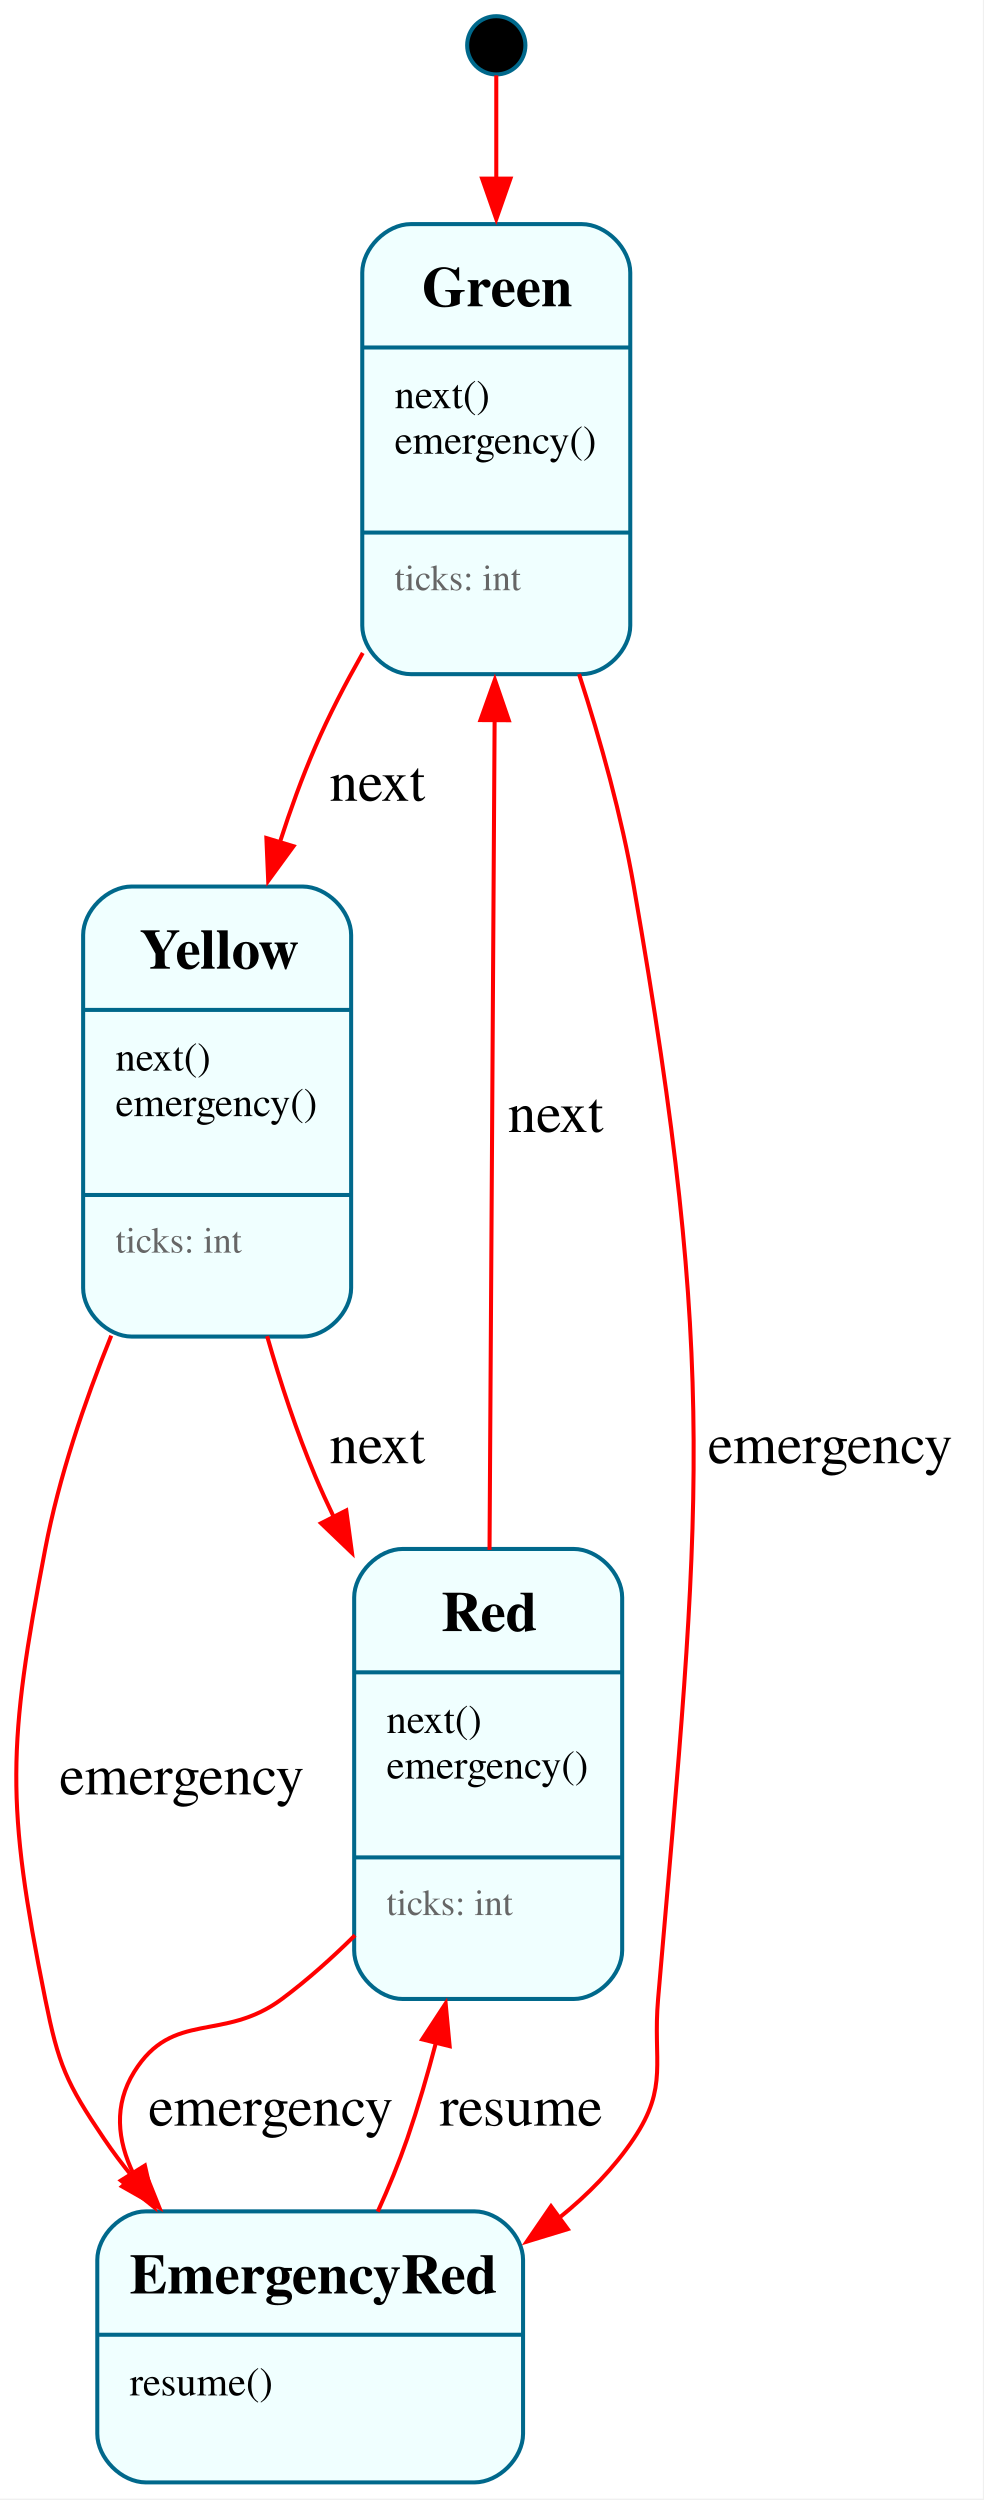
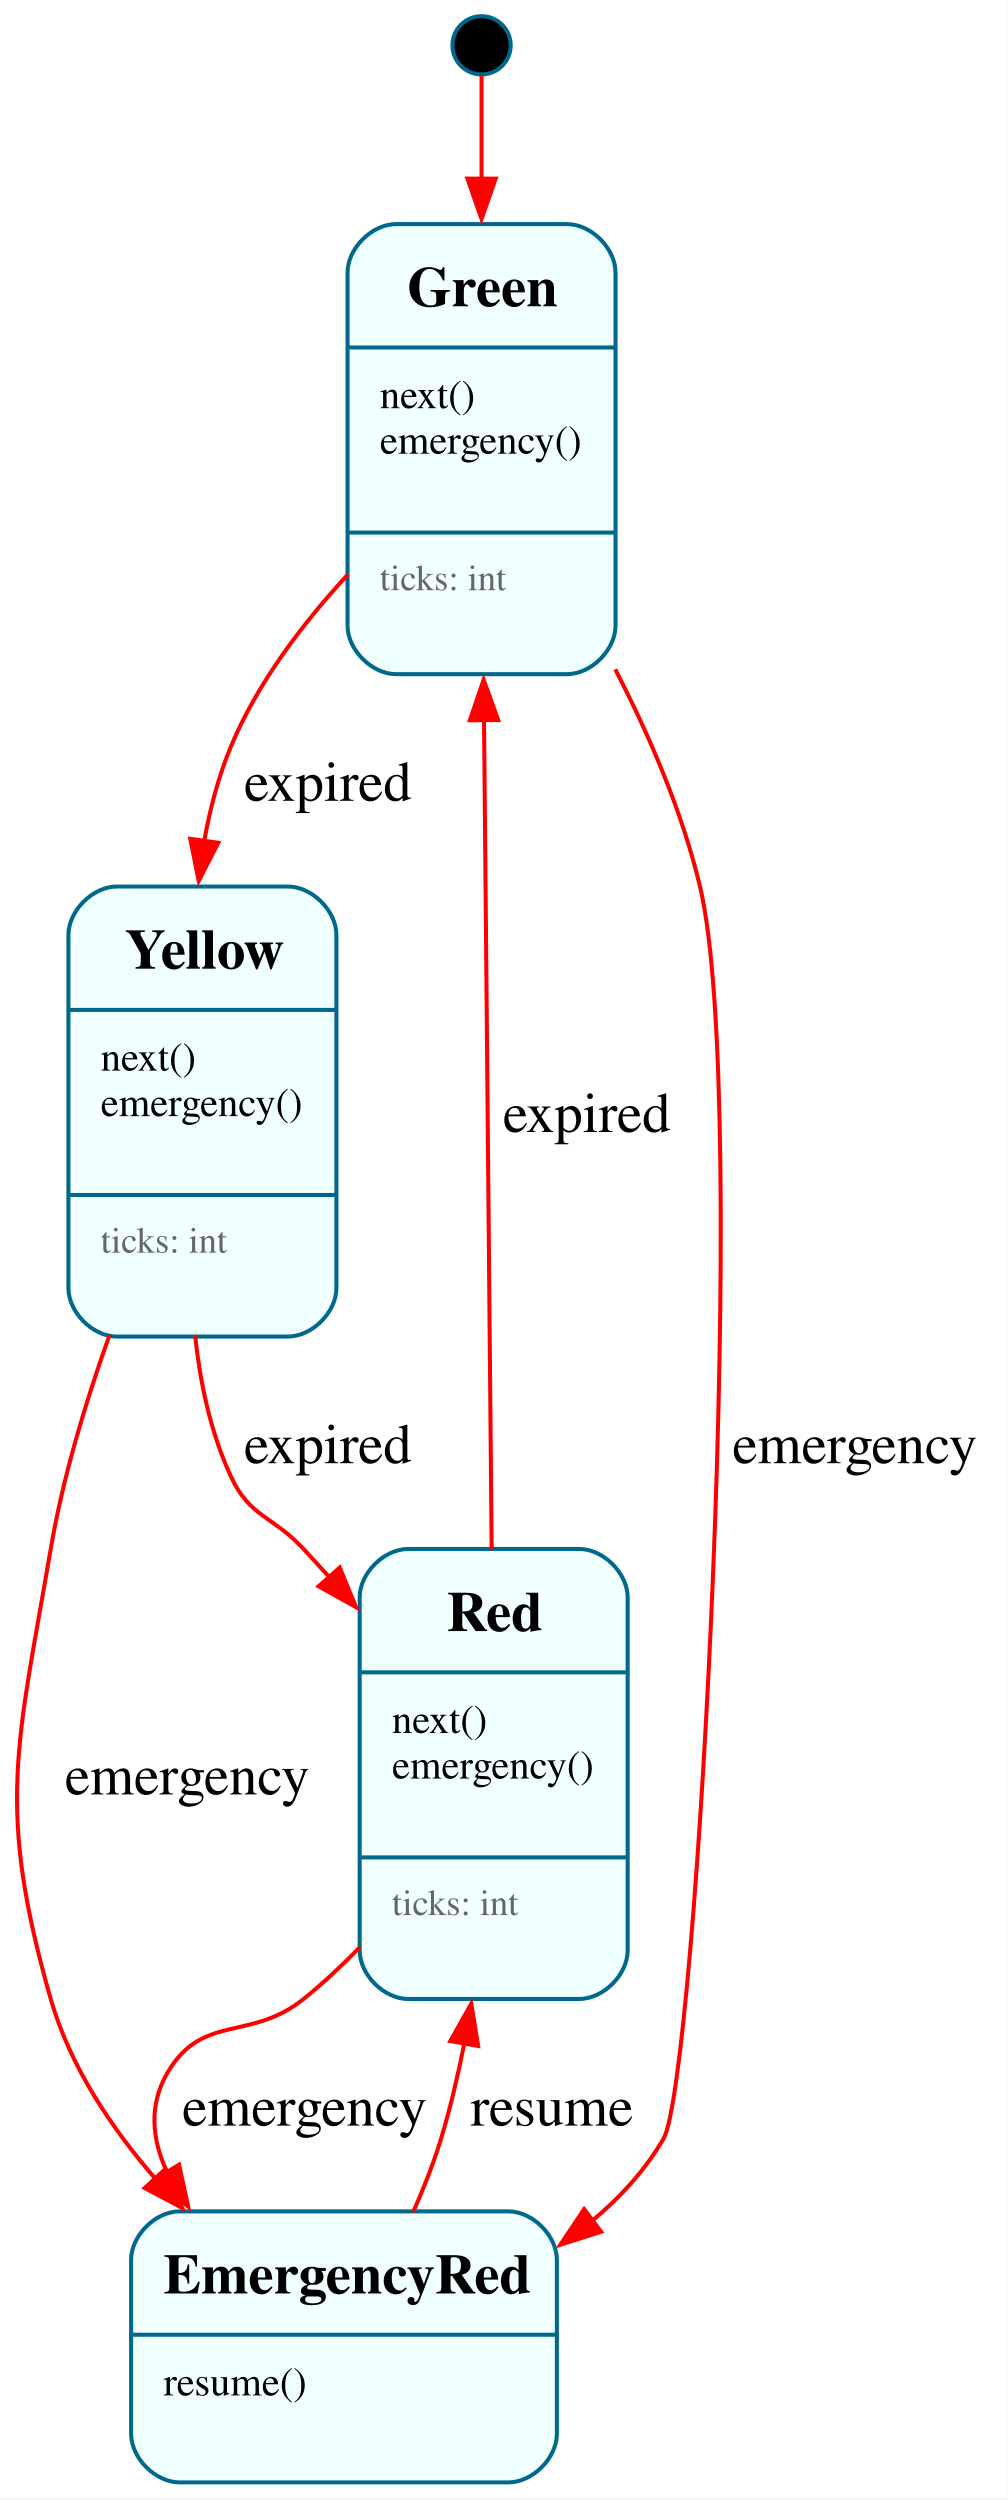
- <svg xmlns="http://www.w3.org/2000/svg" width="243pt" height="618pt" viewBox="0.00 0.00 243.00 618.00">
+ <svg xmlns="http://www.w3.org/2000/svg" width="249pt" height="618pt" viewBox="0.00 0.00 249.00 618.00">
  <g id="graph0" class="graph" transform="scale(1 1) rotate(0) translate(4 613.65)">
-     <polygon fill="white" stroke="none" points="-4,4 -4,-613.65 238.97,-613.65 238.97,4 -4,4" />
+     <polygon fill="white" stroke="none" points="-4,4 -4,-613.65 245.06,-613.65 245.06,4 -4,4" />
    <g id="node1" class="node">
-       <ellipse fill="black" stroke="#00688b" cx="118.68" cy="-602.45" rx="7.2" ry="7.2" />
+       <ellipse fill="black" stroke="#00688b" cx="115.04" cy="-602.45" rx="7.2" ry="7.2" />
    </g>
    <g id="node2" class="node">
-       <path fill="azure" stroke="none" d="M139.8,-558.25C139.8,-558.25 97.55,-558.25 97.55,-558.25 91.55,-558.25 85.55,-552.25 85.55,-546.25 85.55,-546.25 85.55,-459 85.55,-459 85.55,-453 91.55,-447 97.55,-447 97.55,-447 139.8,-447 139.8,-447 145.8,-447 151.8,-453 151.8,-459 151.8,-459 151.8,-546.25 151.8,-546.25 151.8,-552.25 145.8,-558.25 139.8,-558.25" />
-       <text xml:space="preserve" text-anchor="start" x="100.3" y="-537.95" font-family="Times,serif" font-weight="bold" font-size="14.00">Green</text>
-       <text xml:space="preserve" text-anchor="start" x="93.55" y="-512.75" font-family="Times,serif" font-size="10.00">next()</text>
-       <text xml:space="preserve" text-anchor="start" x="93.55" y="-501.5" font-family="Times,serif" font-size="10.00">emergency()</text>
-       <text xml:space="preserve" text-anchor="start" x="105.18" y="-490.25" font-family="Times,serif" font-size="10.00">            </text>
-       <text xml:space="preserve" text-anchor="start" x="93.55" y="-467.75" font-family="Times,serif" font-size="9.00" fill="#666666">ticks: int</text>
-       <text xml:space="preserve" text-anchor="start" x="95.05" y="-457.25" font-family="Times,serif" font-size="9.00" fill="#666666">            </text>
-       <polygon fill="#00688b" stroke="#00688b" points="85.55,-527.75 85.55,-527.75 151.8,-527.75 151.8,-527.75 85.55,-527.75" />
-       <polygon fill="#00688b" stroke="#00688b" points="85.55,-482 85.55,-482 151.8,-482 151.8,-482 85.55,-482" />
-       <path fill="none" stroke="#00688b" d="M97.55,-447C97.55,-447 139.8,-447 139.8,-447 145.8,-447 151.8,-453 151.8,-459 151.8,-459 151.8,-546.25 151.8,-546.25 151.8,-552.25 145.8,-558.25 139.8,-558.25 139.8,-558.25 97.55,-558.25 97.55,-558.25 91.55,-558.25 85.55,-552.25 85.55,-546.25 85.55,-546.25 85.55,-459 85.55,-459 85.55,-453 91.55,-447 97.55,-447" />
+       <path fill="azure" stroke="none" d="M136.16,-558.25C136.16,-558.25 93.91,-558.25 93.91,-558.25 87.91,-558.25 81.91,-552.25 81.91,-546.25 81.91,-546.25 81.91,-459 81.91,-459 81.91,-453 87.91,-447 93.91,-447 93.91,-447 136.16,-447 136.16,-447 142.16,-447 148.16,-453 148.16,-459 148.16,-459 148.16,-546.25 148.16,-546.25 148.16,-552.25 142.16,-558.25 136.16,-558.25" />
+       <text xml:space="preserve" text-anchor="start" x="96.66" y="-537.95" font-family="Times,serif" font-weight="bold" font-size="14.00">Green</text>
+       <text xml:space="preserve" text-anchor="start" x="89.91" y="-512.75" font-family="Times,serif" font-size="10.00">next()</text>
+       <text xml:space="preserve" text-anchor="start" x="89.91" y="-501.5" font-family="Times,serif" font-size="10.00">emergency()</text>
+       <text xml:space="preserve" text-anchor="start" x="101.54" y="-490.25" font-family="Times,serif" font-size="10.00">            </text>
+       <text xml:space="preserve" text-anchor="start" x="89.91" y="-467.75" font-family="Times,serif" font-size="9.00" fill="#666666">ticks: int</text>
+       <text xml:space="preserve" text-anchor="start" x="91.41" y="-457.25" font-family="Times,serif" font-size="9.00" fill="#666666">            </text>
+       <polygon fill="#00688b" stroke="#00688b" points="81.91,-527.75 81.91,-527.75 148.16,-527.75 148.16,-527.75 81.91,-527.75" />
+       <polygon fill="#00688b" stroke="#00688b" points="81.91,-482 81.91,-482 148.16,-482 148.16,-482 81.91,-482" />
+       <path fill="none" stroke="#00688b" d="M93.91,-447C93.91,-447 136.16,-447 136.16,-447 142.16,-447 148.16,-453 148.16,-459 148.16,-459 148.16,-546.25 148.16,-546.25 148.16,-552.25 142.16,-558.25 136.16,-558.25 136.16,-558.25 93.91,-558.25 93.91,-558.25 87.91,-558.25 81.91,-552.25 81.91,-546.25 81.91,-546.25 81.91,-459 81.91,-459 81.91,-453 87.91,-447 93.91,-447" />
    </g>
    <g id="edge1" class="edge">
-       <path fill="none" stroke="red" d="M118.68,-595.03C118.68,-589.16 118.68,-579.81 118.68,-569.29" />
-       <polygon fill="red" stroke="red" points="122.18,-569.5 118.68,-559.5 115.18,-569.5 122.18,-569.5" />
+       <path fill="none" stroke="red" d="M115.04,-595.03C115.04,-589.16 115.04,-579.81 115.04,-569.29" />
+       <polygon fill="red" stroke="red" points="118.54,-569.5 115.04,-559.5 111.54,-569.5 118.54,-569.5" />
    </g>
    <g id="node3" class="node">
-       <path fill="azure" stroke="none" d="M70.8,-394.5C70.8,-394.5 28.55,-394.5 28.55,-394.5 22.55,-394.5 16.55,-388.5 16.55,-382.5 16.55,-382.5 16.55,-295.25 16.55,-295.25 16.55,-289.25 22.55,-283.25 28.55,-283.25 28.55,-283.25 70.8,-283.25 70.8,-283.25 76.8,-283.25 82.8,-289.25 82.8,-295.25 82.8,-295.25 82.8,-382.5 82.8,-382.5 82.8,-388.5 76.8,-394.5 70.8,-394.5" />
-       <text xml:space="preserve" text-anchor="start" x="30.55" y="-374.2" font-family="Times,serif" font-weight="bold" font-size="14.00">Yellow</text>
-       <text xml:space="preserve" text-anchor="start" x="24.55" y="-349" font-family="Times,serif" font-size="10.00">next()</text>
-       <text xml:space="preserve" text-anchor="start" x="24.55" y="-337.75" font-family="Times,serif" font-size="10.00">emergency()</text>
-       <text xml:space="preserve" text-anchor="start" x="36.18" y="-326.5" font-family="Times,serif" font-size="10.00">            </text>
-       <text xml:space="preserve" text-anchor="start" x="24.55" y="-304" font-family="Times,serif" font-size="9.00" fill="#666666">ticks: int</text>
-       <text xml:space="preserve" text-anchor="start" x="26.05" y="-293.5" font-family="Times,serif" font-size="9.00" fill="#666666">            </text>
-       <polygon fill="#00688b" stroke="#00688b" points="16.55,-364 16.55,-364 82.8,-364 82.8,-364 16.55,-364" />
-       <polygon fill="#00688b" stroke="#00688b" points="16.55,-318.25 16.55,-318.25 82.8,-318.25 82.8,-318.25 16.55,-318.25" />
-       <path fill="none" stroke="#00688b" d="M28.55,-283.25C28.55,-283.25 70.8,-283.25 70.8,-283.25 76.8,-283.25 82.8,-289.25 82.8,-295.25 82.8,-295.25 82.8,-382.5 82.8,-382.5 82.8,-388.5 76.8,-394.5 70.8,-394.5 70.8,-394.5 28.55,-394.5 28.55,-394.5 22.55,-394.5 16.55,-388.5 16.55,-382.5 16.55,-382.5 16.55,-295.25 16.55,-295.25 16.55,-289.25 22.55,-283.25 28.55,-283.25" />
+       <path fill="azure" stroke="none" d="M67.16,-394.5C67.16,-394.5 24.91,-394.5 24.91,-394.5 18.91,-394.5 12.91,-388.5 12.91,-382.5 12.91,-382.5 12.91,-295.25 12.91,-295.25 12.91,-289.25 18.91,-283.25 24.91,-283.25 24.91,-283.25 67.16,-283.25 67.16,-283.25 73.16,-283.25 79.16,-289.25 79.16,-295.25 79.16,-295.25 79.16,-382.5 79.16,-382.5 79.16,-388.5 73.16,-394.5 67.16,-394.5" />
+       <text xml:space="preserve" text-anchor="start" x="26.91" y="-374.2" font-family="Times,serif" font-weight="bold" font-size="14.00">Yellow</text>
+       <text xml:space="preserve" text-anchor="start" x="20.91" y="-349" font-family="Times,serif" font-size="10.00">next()</text>
+       <text xml:space="preserve" text-anchor="start" x="20.91" y="-337.75" font-family="Times,serif" font-size="10.00">emergency()</text>
+       <text xml:space="preserve" text-anchor="start" x="32.54" y="-326.5" font-family="Times,serif" font-size="10.00">            </text>
+       <text xml:space="preserve" text-anchor="start" x="20.91" y="-304" font-family="Times,serif" font-size="9.00" fill="#666666">ticks: int</text>
+       <text xml:space="preserve" text-anchor="start" x="22.41" y="-293.5" font-family="Times,serif" font-size="9.00" fill="#666666">            </text>
+       <polygon fill="#00688b" stroke="#00688b" points="12.91,-364 12.91,-364 79.16,-364 79.16,-364 12.91,-364" />
+       <polygon fill="#00688b" stroke="#00688b" points="12.91,-318.25 12.91,-318.25 79.16,-318.25 79.16,-318.25 12.91,-318.25" />
+       <path fill="none" stroke="#00688b" d="M24.91,-283.25C24.91,-283.25 67.16,-283.25 67.16,-283.25 73.16,-283.25 79.16,-289.25 79.16,-295.25 79.16,-295.25 79.16,-382.5 79.16,-382.5 79.16,-388.5 73.16,-394.5 67.16,-394.5 67.16,-394.5 24.91,-394.5 24.91,-394.5 18.91,-394.5 12.91,-388.5 12.91,-382.5 12.91,-382.5 12.91,-295.25 12.91,-295.25 12.91,-289.25 18.91,-283.25 24.91,-283.25" />
    </g>
    <g id="edge2" class="edge">
-       <path fill="none" stroke="red" d="M85.68,-452.24C81.36,-444.64 77.28,-436.75 73.93,-429 70.68,-421.51 67.77,-413.48 65.18,-405.42" />
-       <polygon fill="red" stroke="red" points="68.55,-404.46 62.3,-395.9 61.85,-406.49 68.55,-404.46" />
-       <text xml:space="preserve" text-anchor="middle" x="89.3" y="-415.7" font-family="Times,serif" font-size="14.00"> next </text>
+       <path fill="none" stroke="red" d="M82.07,-471.72C70.88,-459.61 59.57,-444.78 53.04,-429 50.01,-421.69 47.91,-413.76 46.49,-405.74" />
+       <polygon fill="red" stroke="red" points="49.97,-405.32 45.12,-395.9 43.04,-406.29 49.97,-405.32" />
+       <text xml:space="preserve" text-anchor="middle" x="77.04" y="-415.7" font-family="Times,serif" font-size="14.00"> expired </text>
    </g>
    <g id="node5" class="node">
-       <path fill="azure" stroke="none" d="M113.3,-67C113.3,-67 32.05,-67 32.05,-67 26.05,-67 20.05,-61 20.05,-55 20.05,-55 20.05,-12 20.05,-12 20.05,-6 26.05,0 32.05,0 32.05,0 113.3,0 113.3,0 119.3,0 125.3,-6 125.3,-12 125.3,-12 125.3,-55 125.3,-55 125.3,-61 119.3,-67 113.3,-67" />
-       <text xml:space="preserve" text-anchor="start" x="28.05" y="-46.7" font-family="Times,serif" font-weight="bold" font-size="14.00">EmergencyRed</text>
-       <text xml:space="preserve" text-anchor="start" x="28.05" y="-21.5" font-family="Times,serif" font-size="10.00">resume()</text>
-       <text xml:space="preserve" text-anchor="start" x="31.8" y="-10.25" font-family="Times,serif" font-size="10.00">            </text>
-       <polygon fill="#00688b" stroke="#00688b" points="20.05,-36.5 20.05,-36.5 125.3,-36.5 125.3,-36.5 20.05,-36.5" />
-       <path fill="none" stroke="#00688b" d="M32.05,0C32.05,0 113.3,0 113.3,0 119.3,0 125.3,-6 125.3,-12 125.3,-12 125.3,-55 125.3,-55 125.3,-61 119.3,-67 113.3,-67 113.3,-67 32.05,-67 32.05,-67 26.05,-67 20.05,-61 20.05,-55 20.05,-55 20.05,-12 20.05,-12 20.05,-6 26.05,0 32.05,0" />
+       <path fill="azure" stroke="none" d="M121.66,-67C121.66,-67 40.41,-67 40.41,-67 34.41,-67 28.41,-61 28.41,-55 28.41,-55 28.41,-12 28.41,-12 28.41,-6 34.41,0 40.41,0 40.41,0 121.66,0 121.66,0 127.66,0 133.66,-6 133.66,-12 133.66,-12 133.66,-55 133.66,-55 133.66,-61 127.66,-67 121.66,-67" />
+       <text xml:space="preserve" text-anchor="start" x="36.41" y="-46.7" font-family="Times,serif" font-weight="bold" font-size="14.00">EmergencyRed</text>
+       <text xml:space="preserve" text-anchor="start" x="36.41" y="-21.5" font-family="Times,serif" font-size="10.00">resume()</text>
+       <text xml:space="preserve" text-anchor="start" x="40.16" y="-10.25" font-family="Times,serif" font-size="10.00">            </text>
+       <polygon fill="#00688b" stroke="#00688b" points="28.41,-36.5 28.41,-36.5 133.66,-36.5 133.66,-36.5 28.41,-36.5" />
+       <path fill="none" stroke="#00688b" d="M40.41,0C40.41,0 121.66,0 121.66,0 127.66,0 133.66,-6 133.66,-12 133.66,-12 133.66,-55 133.66,-55 133.66,-61 127.66,-67 121.66,-67 121.66,-67 40.41,-67 40.41,-67 34.41,-67 28.41,-61 28.41,-55 28.41,-55 28.41,-12 28.41,-12 28.41,-6 34.41,0 40.41,0" />
    </g>
    <g id="edge3" class="edge">
-       <path fill="none" stroke="red" d="M139.14,-447.01C144.52,-430.38 149.65,-411.9 152.68,-394.5 173.6,-274.05 169.19,-241.3 158.68,-119.5 157.34,-103.99 161.33,-97.93 152.68,-85 147.73,-77.61 141.3,-71.09 134.23,-65.4" />
-       <polygon fill="red" stroke="red" points="136.35,-62.61 126.22,-59.52 132.21,-68.26 136.35,-62.61" />
-       <text xml:space="preserve" text-anchor="middle" x="201.22" y="-251.95" font-family="Times,serif" font-size="14.00"> emergency </text>
+       <path fill="none" stroke="red" d="M148.1,-448.19C156.65,-431.6 164.68,-412.84 169.04,-394.5 181.59,-341.74 168.18,-99.09 160.04,-85 155.57,-77.27 149.4,-70.53 142.45,-64.72" />
+       <polygon fill="red" stroke="red" points="144.6,-61.96 134.51,-58.75 140.4,-67.56 144.6,-61.96" />
+       <text xml:space="preserve" text-anchor="middle" x="207.31" y="-251.95" font-family="Times,serif" font-size="14.00"> emergency </text>
    </g>
    <g id="node4" class="node">
-       <path fill="azure" stroke="none" d="M137.8,-230.75C137.8,-230.75 95.55,-230.75 95.55,-230.75 89.55,-230.75 83.55,-224.75 83.55,-218.75 83.55,-218.75 83.55,-131.5 83.55,-131.5 83.55,-125.5 89.55,-119.5 95.55,-119.5 95.55,-119.5 137.8,-119.5 137.8,-119.5 143.8,-119.5 149.8,-125.5 149.8,-131.5 149.8,-131.5 149.8,-218.75 149.8,-218.75 149.8,-224.75 143.8,-230.75 137.8,-230.75" />
-       <text xml:space="preserve" text-anchor="start" x="105.05" y="-210.45" font-family="Times,serif" font-weight="bold" font-size="14.00">Red</text>
-       <text xml:space="preserve" text-anchor="start" x="91.55" y="-185.25" font-family="Times,serif" font-size="10.00">next()</text>
-       <text xml:space="preserve" text-anchor="start" x="91.55" y="-174" font-family="Times,serif" font-size="10.00">emergency()</text>
-       <text xml:space="preserve" text-anchor="start" x="103.18" y="-162.75" font-family="Times,serif" font-size="10.00">            </text>
-       <text xml:space="preserve" text-anchor="start" x="91.55" y="-140.25" font-family="Times,serif" font-size="9.00" fill="#666666">ticks: int</text>
-       <text xml:space="preserve" text-anchor="start" x="93.05" y="-129.75" font-family="Times,serif" font-size="9.00" fill="#666666">            </text>
-       <polygon fill="#00688b" stroke="#00688b" points="83.55,-200.25 83.55,-200.25 149.8,-200.25 149.8,-200.25 83.55,-200.25" />
-       <polygon fill="#00688b" stroke="#00688b" points="83.55,-154.5 83.55,-154.5 149.8,-154.5 149.8,-154.5 83.55,-154.5" />
-       <path fill="none" stroke="#00688b" d="M95.55,-119.5C95.55,-119.5 137.8,-119.5 137.8,-119.5 143.8,-119.5 149.8,-125.5 149.8,-131.5 149.8,-131.5 149.8,-218.75 149.8,-218.75 149.8,-224.75 143.8,-230.75 137.8,-230.75 137.8,-230.75 95.55,-230.75 95.55,-230.75 89.55,-230.75 83.55,-224.75 83.55,-218.75 83.55,-218.75 83.55,-131.5 83.55,-131.5 83.55,-125.5 89.55,-119.5 95.55,-119.5" />
+       <path fill="azure" stroke="none" d="M139.16,-230.75C139.16,-230.75 96.91,-230.75 96.91,-230.75 90.91,-230.75 84.91,-224.75 84.91,-218.75 84.91,-218.75 84.91,-131.5 84.91,-131.5 84.91,-125.5 90.91,-119.5 96.91,-119.5 96.91,-119.5 139.16,-119.5 139.16,-119.5 145.16,-119.5 151.16,-125.5 151.16,-131.5 151.16,-131.5 151.16,-218.75 151.16,-218.75 151.16,-224.75 145.16,-230.75 139.16,-230.75" />
+       <text xml:space="preserve" text-anchor="start" x="106.41" y="-210.45" font-family="Times,serif" font-weight="bold" font-size="14.00">Red</text>
+       <text xml:space="preserve" text-anchor="start" x="92.91" y="-185.25" font-family="Times,serif" font-size="10.00">next()</text>
+       <text xml:space="preserve" text-anchor="start" x="92.91" y="-174" font-family="Times,serif" font-size="10.00">emergency()</text>
+       <text xml:space="preserve" text-anchor="start" x="104.54" y="-162.75" font-family="Times,serif" font-size="10.00">            </text>
+       <text xml:space="preserve" text-anchor="start" x="92.91" y="-140.25" font-family="Times,serif" font-size="9.00" fill="#666666">ticks: int</text>
+       <text xml:space="preserve" text-anchor="start" x="94.41" y="-129.75" font-family="Times,serif" font-size="9.00" fill="#666666">            </text>
+       <polygon fill="#00688b" stroke="#00688b" points="84.91,-200.25 84.91,-200.25 151.16,-200.25 151.16,-200.25 84.91,-200.25" />
+       <polygon fill="#00688b" stroke="#00688b" points="84.91,-154.5 84.91,-154.5 151.16,-154.5 151.16,-154.5 84.91,-154.5" />
+       <path fill="none" stroke="#00688b" d="M96.91,-119.5C96.91,-119.5 139.16,-119.5 139.16,-119.5 145.16,-119.5 151.16,-125.5 151.16,-131.5 151.16,-131.5 151.16,-218.75 151.16,-218.75 151.16,-224.75 145.16,-230.75 139.16,-230.75 139.16,-230.75 96.91,-230.75 96.91,-230.75 90.91,-230.75 84.91,-224.75 84.91,-218.75 84.91,-218.75 84.91,-131.5 84.91,-131.5 84.91,-125.5 90.91,-119.5 96.91,-119.5" />
    </g>
    <g id="edge4" class="edge">
-       <path fill="none" stroke="red" d="M62.03,-283.37C65.35,-271.75 69.32,-259.68 73.93,-248.75 75.35,-245.38 76.9,-241.97 78.54,-238.57" />
-       <polygon fill="red" stroke="red" points="81.6,-240.27 83.01,-229.77 75.36,-237.1 81.6,-240.27" />
-       <text xml:space="preserve" text-anchor="middle" x="89.3" y="-251.95" font-family="Times,serif" font-size="14.00"> next </text>
+       <path fill="none" stroke="red" d="M44.23,-283.54C45.48,-271.67 48.1,-259.46 53.04,-248.75 57.77,-238.48 63.34,-239.04 71.04,-230.75 73.19,-228.43 75.38,-226.03 77.57,-223.6" />
+       <polygon fill="red" stroke="red" points="79.98,-226.16 84.01,-216.36 74.75,-221.51 79.98,-226.16" />
+       <text xml:space="preserve" text-anchor="middle" x="77.04" y="-251.95" font-family="Times,serif" font-size="14.00"> expired </text>
    </g>
    <g id="edge5" class="edge">
-       <path fill="none" stroke="red" d="M23.5,-283.47C16.81,-266.93 10.56,-248.44 7.18,-230.75 -2.11,-182.18 -2.6,-167.97 7.18,-119.5 10.46,-103.2 12.37,-98.78 21.68,-85 23.87,-81.75 26.29,-78.54 28.86,-75.4" />
-       <polygon fill="red" stroke="red" points="31.44,-77.77 35.39,-67.94 26.17,-73.16 31.44,-77.77" />
-       <text xml:space="preserve" text-anchor="middle" x="40.93" y="-170.07" font-family="Times,serif" font-size="14.00"> emergency </text>
+       <path fill="none" stroke="red" d="M23.03,-283.49C17.09,-266.87 11.53,-248.33 8.54,-230.75 0.25,-182 -5.06,-167.04 8.54,-119.5 13.27,-102.98 23.4,-87.71 34.64,-74.81" />
+       <polygon fill="red" stroke="red" points="36.9,-77.52 41.11,-67.8 31.76,-72.77 36.9,-77.52" />
+       <text xml:space="preserve" text-anchor="middle" x="42.29" y="-170.07" font-family="Times,serif" font-size="14.00"> emergency </text>
    </g>
    <g id="edge6" class="edge">
-       <path fill="none" stroke="red" d="M117.01,-230.51C117.36,-287.01 117.9,-375.44 118.27,-435.83" />
-       <polygon fill="red" stroke="red" points="114.77,-435.65 118.33,-445.63 121.77,-435.61 114.77,-435.65" />
-       <text xml:space="preserve" text-anchor="middle" x="133.38" y="-333.82" font-family="Times,serif" font-size="14.00"> next </text>
+       <path fill="none" stroke="red" d="M117.54,-230.51C117.02,-287.01 116.2,-375.44 115.65,-435.83" />
+       <polygon fill="red" stroke="red" points="112.15,-435.6 115.56,-445.63 119.15,-435.66 112.15,-435.6" />
+       <text xml:space="preserve" text-anchor="middle" x="141.03" y="-333.82" font-family="Times,serif" font-size="14.00"> expired </text>
    </g>
    <g id="edge7" class="edge">
-       <path fill="none" stroke="red" d="M83.76,-135.26C78.05,-129.61 71.92,-124.14 65.68,-119.5 51.16,-108.71 38.73,-116.86 29.18,-101.5 24.07,-93.29 24.97,-84.58 28.99,-76.26" />
-       <polygon fill="red" stroke="red" points="31.82,-78.33 34.16,-67.99 25.88,-74.62 31.82,-78.33" />
-       <text xml:space="preserve" text-anchor="middle" x="62.93" y="-88.2" font-family="Times,serif" font-size="14.00"> emergency </text>
+       <path fill="none" stroke="red" d="M84.92,-132.27C80.49,-127.71 75.82,-123.34 71.04,-119.5 57.86,-108.92 46.21,-116.01 37.54,-101.5 32.68,-93.38 33.51,-84.82 37.33,-76.64" />
+       <polygon fill="red" stroke="red" points="40.26,-78.55 42.51,-68.2 34.29,-74.9 40.26,-78.55" />
+       <text xml:space="preserve" text-anchor="middle" x="71.29" y="-88.2" font-family="Times,serif" font-size="14.00"> emergency </text>
    </g>
    <g id="edge8" class="edge">
-       <path fill="none" stroke="red" d="M89.38,-66.93C92.06,-72.84 94.62,-79.04 96.68,-85 99.31,-92.63 101.68,-100.74 103.8,-108.85" />
-       <polygon fill="red" stroke="red" points="100.36,-109.52 106.16,-118.39 107.15,-107.84 100.36,-109.52" />
-       <text xml:space="preserve" text-anchor="middle" x="124.79" y="-88.2" font-family="Times,serif" font-size="14.00"> resume </text>
+       <path fill="none" stroke="red" d="M98.13,-66.8C100.76,-72.73 103.21,-78.96 105.04,-85 107.32,-92.53 109.21,-100.54 110.77,-108.55" />
+       <polygon fill="red" stroke="red" points="107.31,-109.1 112.5,-118.34 114.2,-107.88 107.31,-109.1" />
+       <text xml:space="preserve" text-anchor="middle" x="132.42" y="-88.2" font-family="Times,serif" font-size="14.00"> resume </text>
    </g>
  </g>
</svg>
